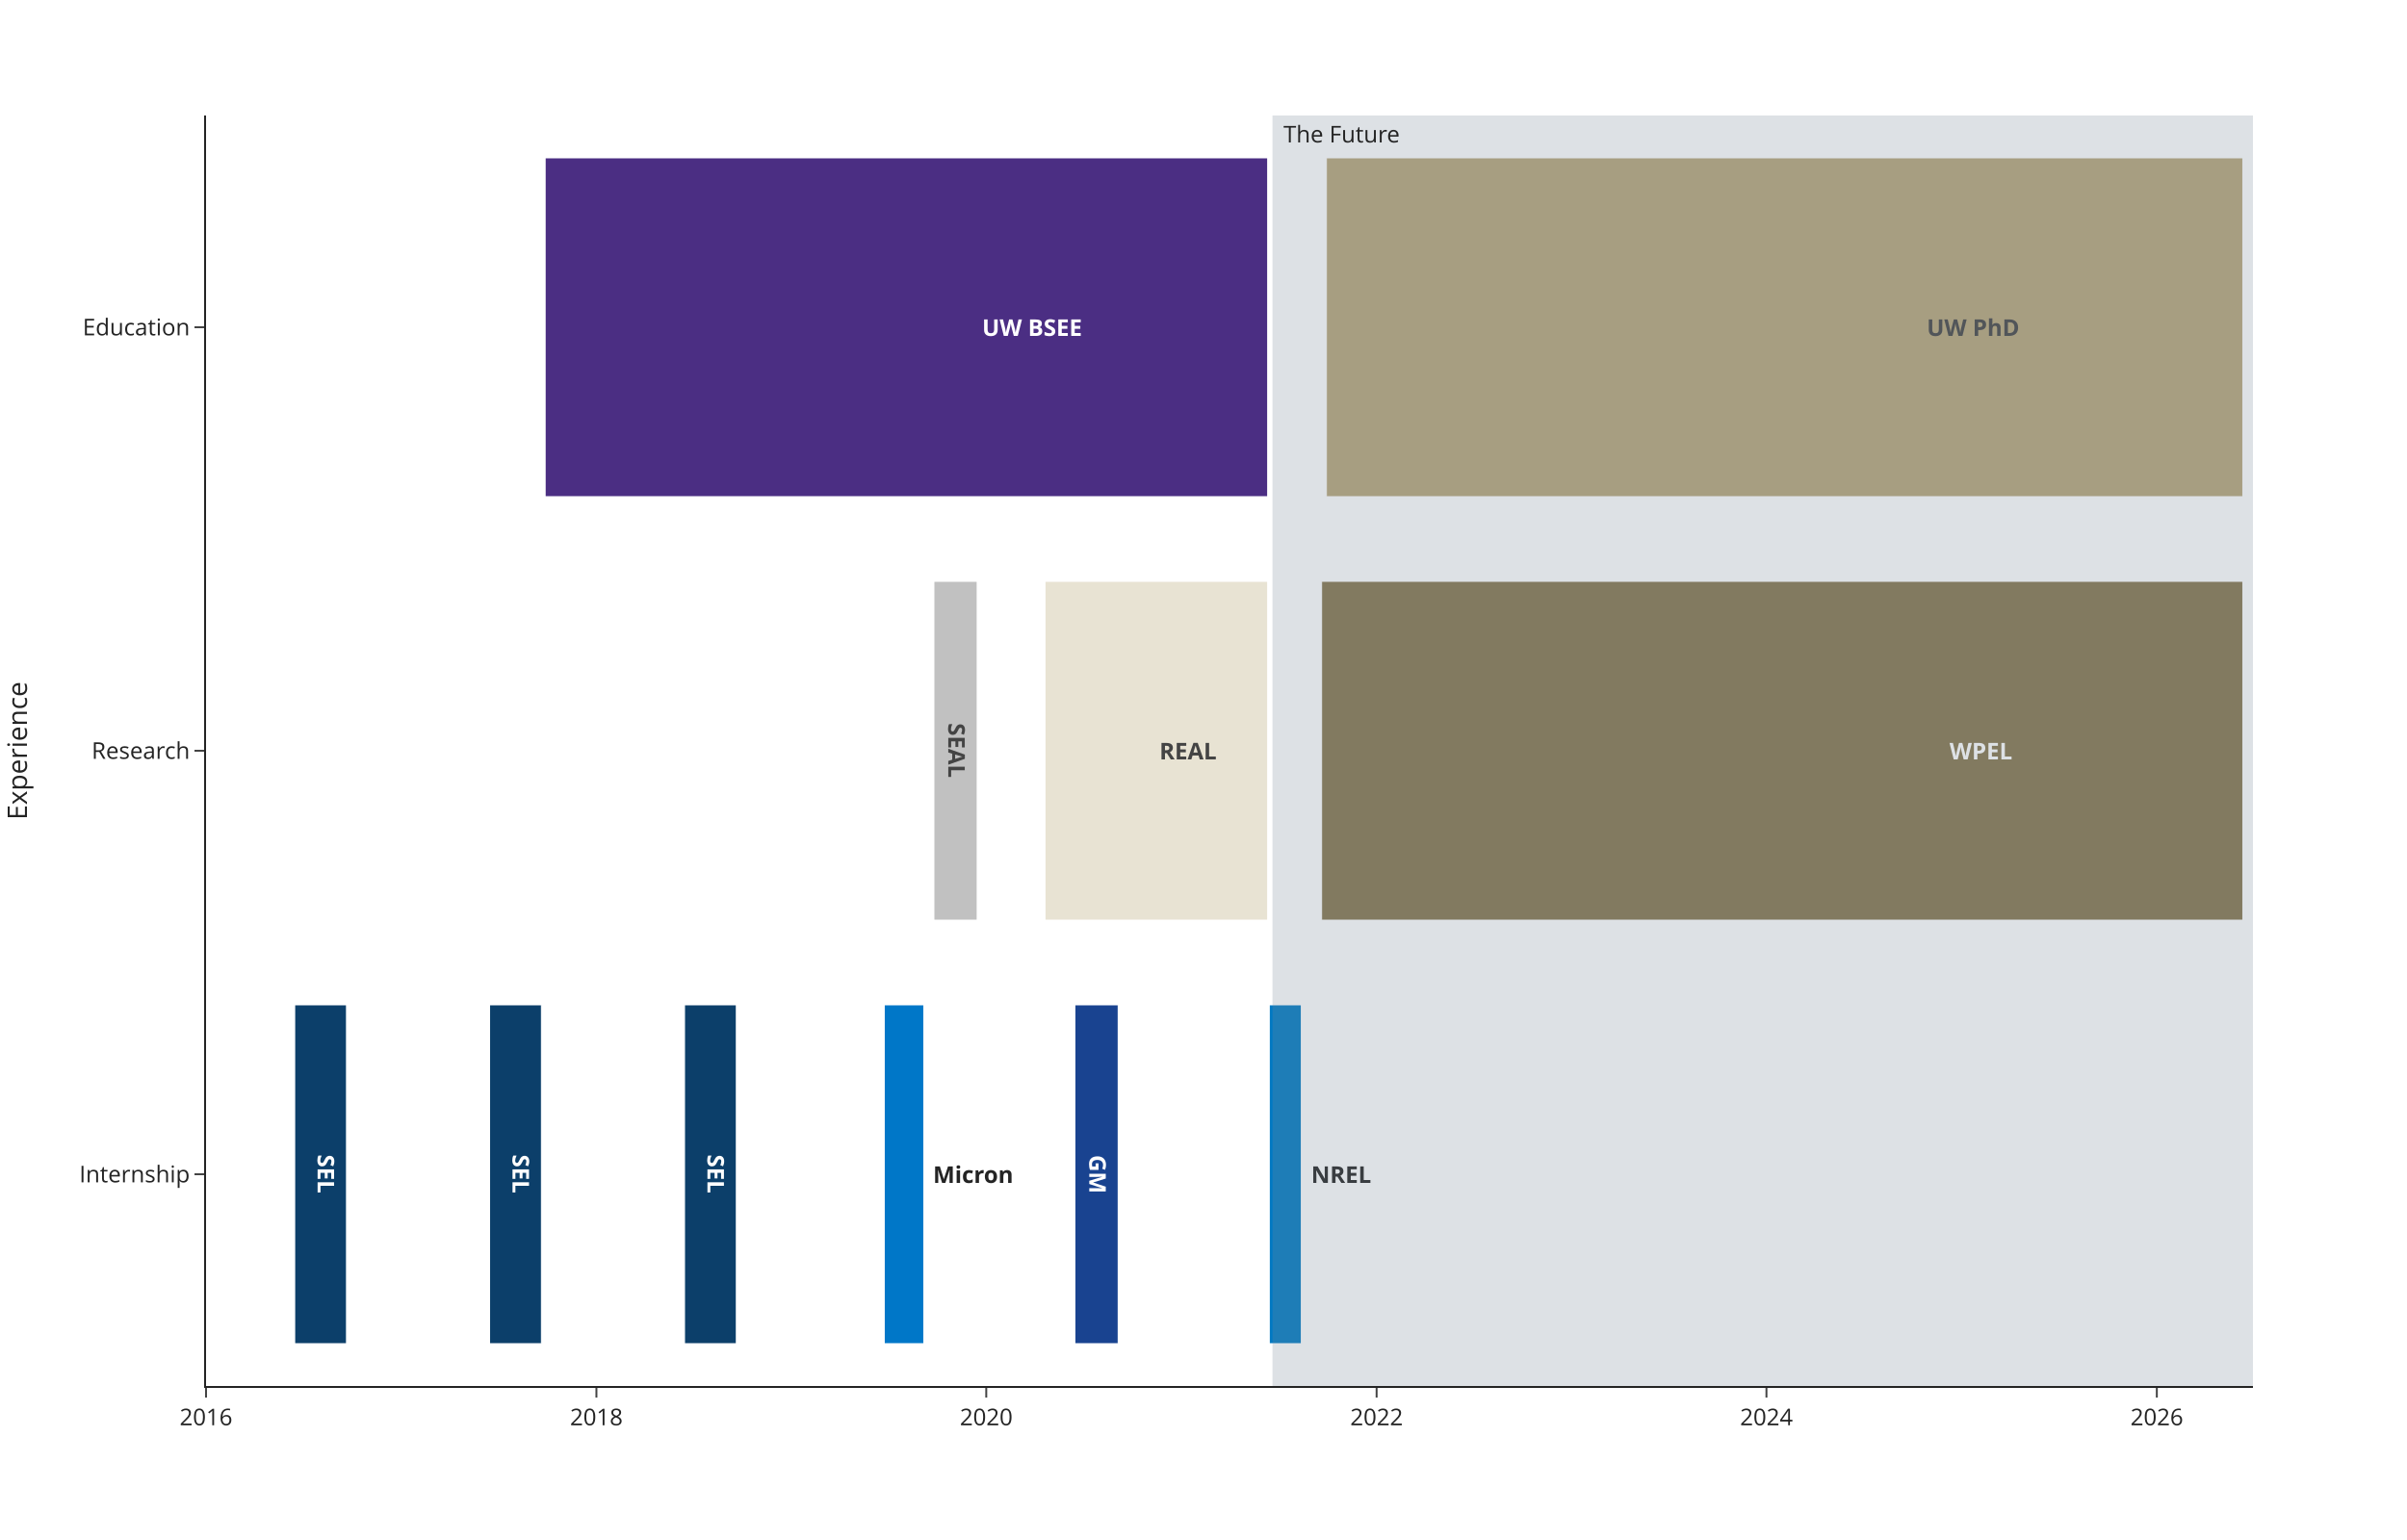
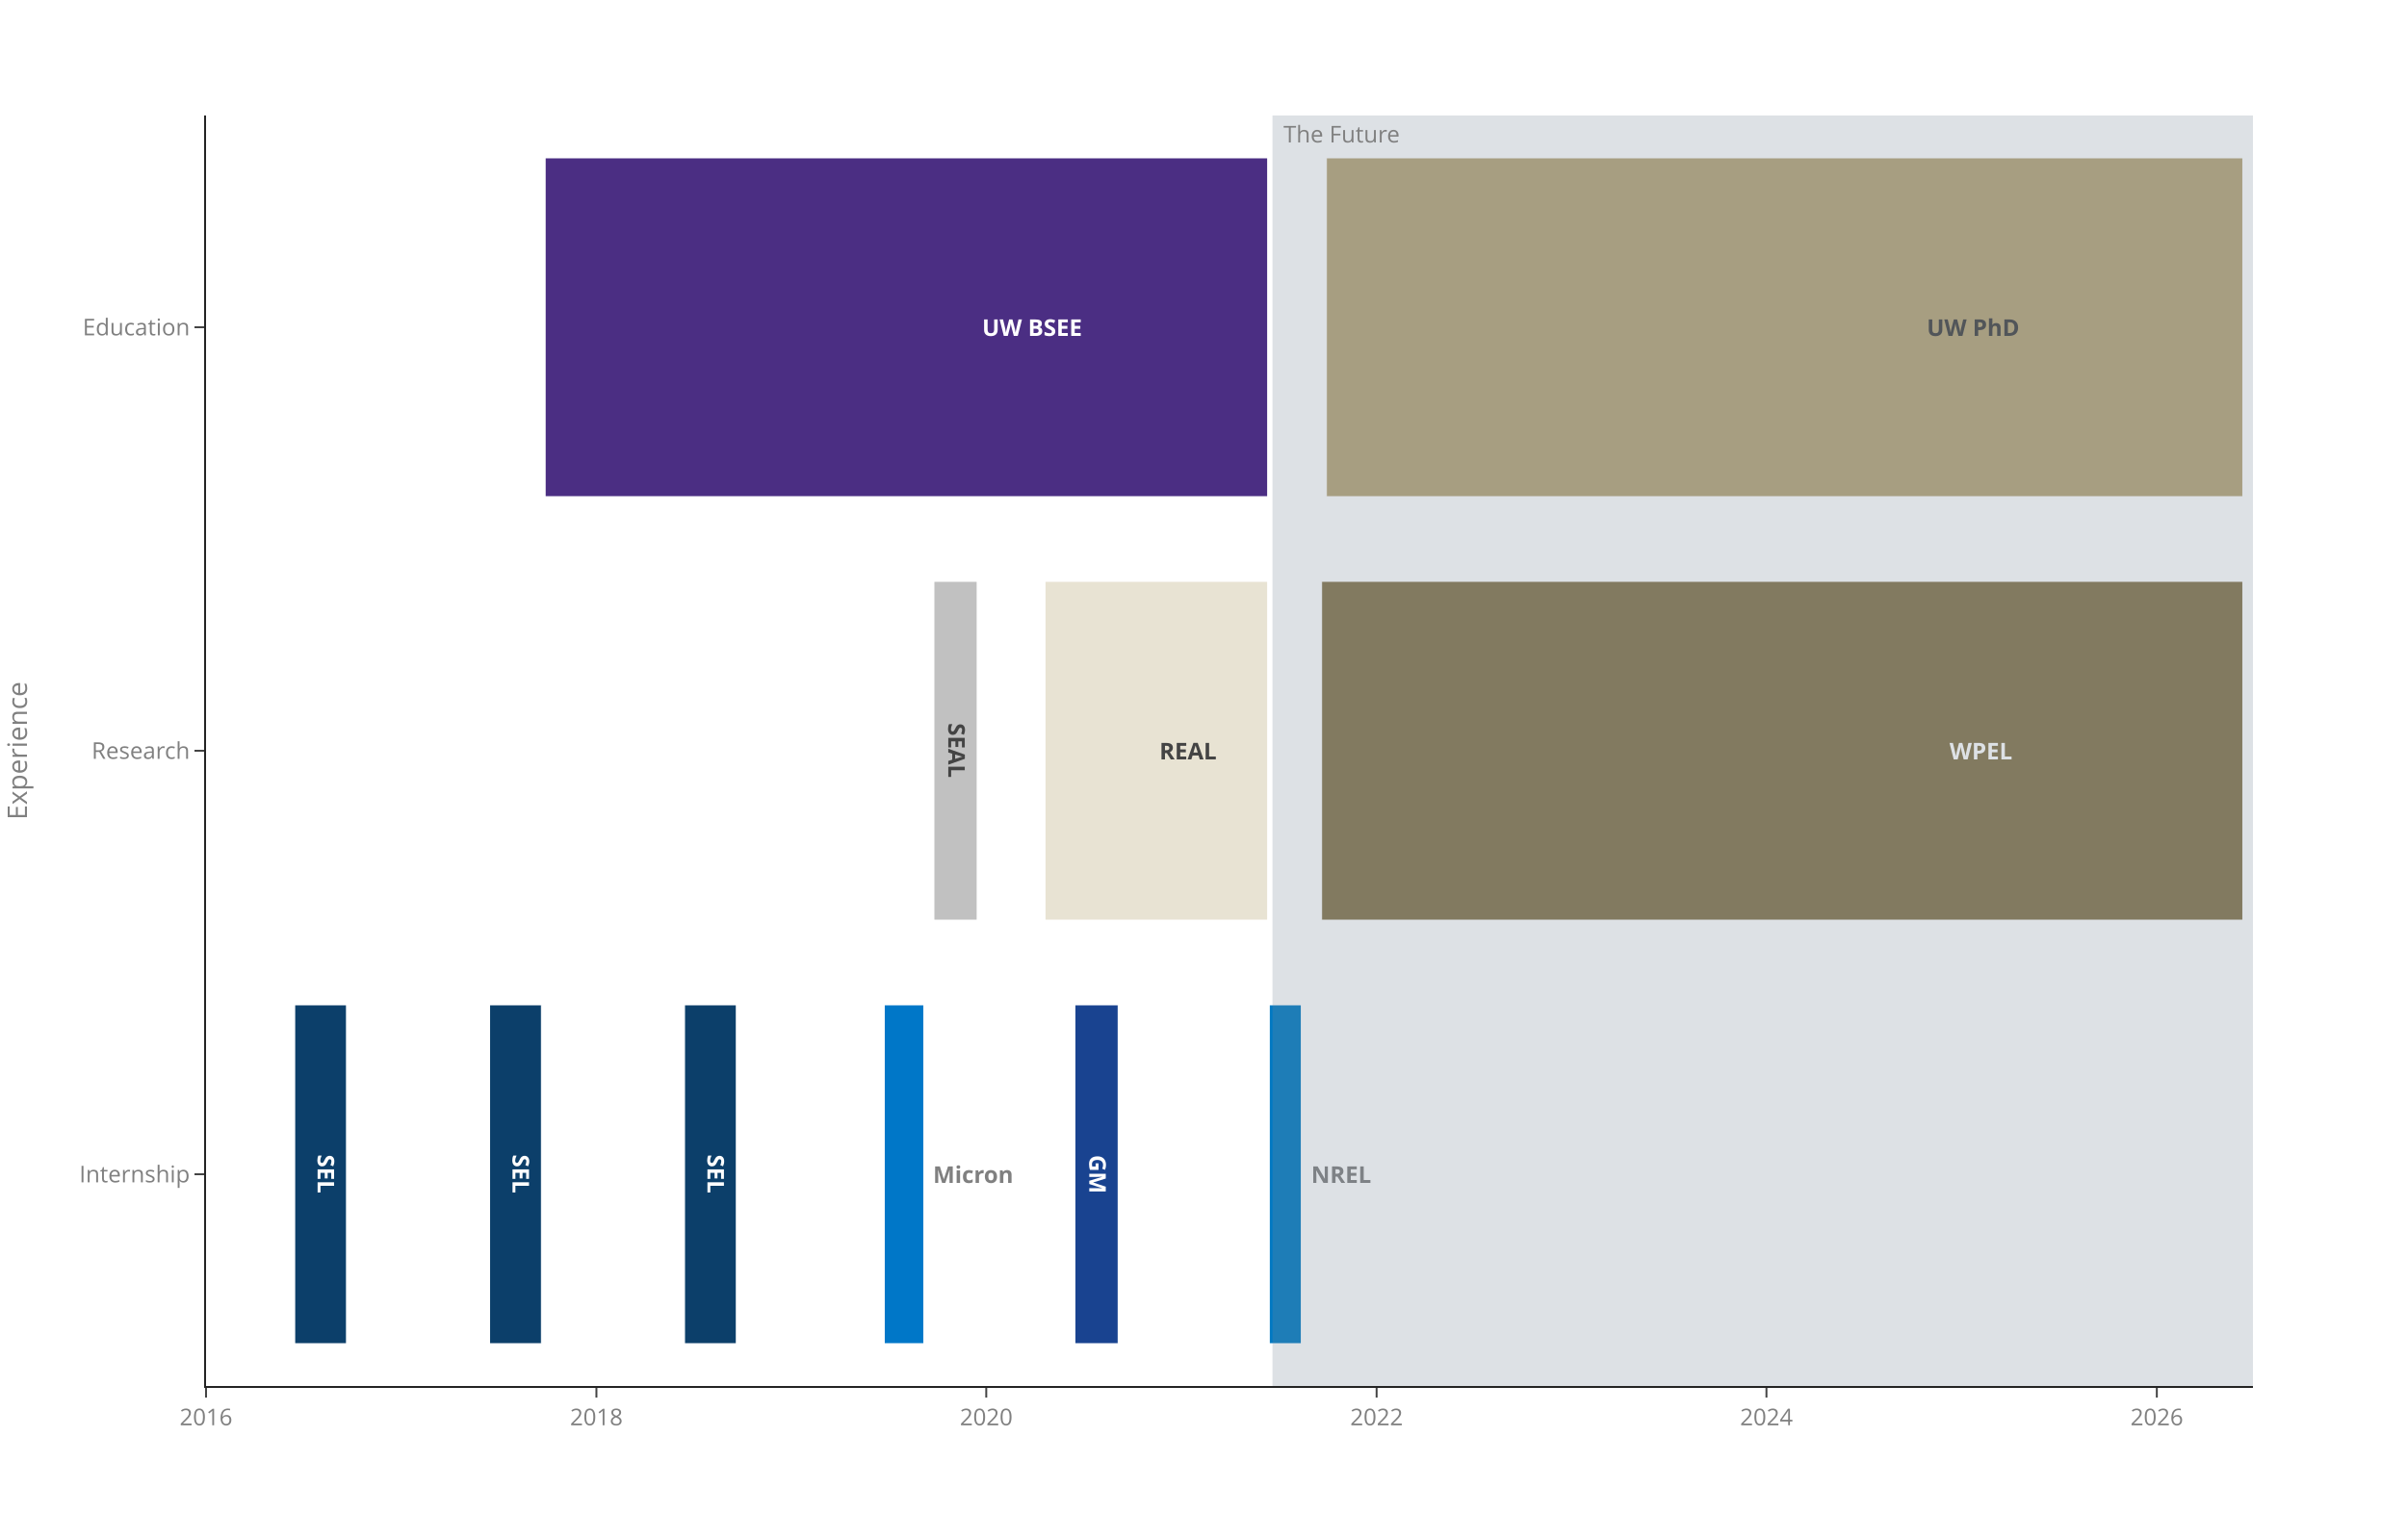
<svg xmlns="http://www.w3.org/2000/svg" class="main-svg" width="1250" height="800" style="" viewBox="0 0 1250 800">
  <rect x="0" y="0" width="1250" height="800" style="fill: rgb(0, 0, 0); fill-opacity: 0;" />
-   <defs id="defs-686bb9">
+   <defs id="defs-fcd278">
    <g class="clips">
-       <clipPath id="clip686bb9xyplot" class="plotclip">
+       <clipPath id="clipfcd278xyplot" class="plotclip">
        <rect width="1063" height="660" />
      </clipPath>
-       <clipPath class="axesclip" id="clip686bb9x">
+       <clipPath class="axesclip" id="clipfcd278x">
        <rect x="107" y="0" width="1063" height="800" />
      </clipPath>
-       <clipPath class="axesclip" id="clip686bb9y">
+       <clipPath class="axesclip" id="clipfcd278y">
        <rect x="0" y="60" width="1250" height="660" />
      </clipPath>
-       <clipPath class="axesclip" id="clip686bb9xy">
+       <clipPath class="axesclip" id="clipfcd278xy">
        <rect x="107" y="60" width="1063" height="660" />
      </clipPath>
    </g>
    <g class="gradients" />
  </defs>
  <g class="bglayer">
    <rect class="bg" x="107" y="60" width="1063" height="660" style="fill: rgb(0, 0, 0); fill-opacity: 0; stroke-width: 0;" />
  </g>
  <g class="layer-below">
    <g class="imagelayer" />
    <g class="shapelayer" />
  </g>
  <g class="cartesianlayer">
    <g class="subplot xy">
      <g class="layer-subplot">
        <g class="shapelayer" />
        <g class="imagelayer" />
      </g>
      <g class="gridlayer">
        <g class="x" />
        <g class="y" />
      </g>
      <g class="zerolinelayer" />
      <path class="xlines-below" />
      <path class="ylines-below" />
      <g class="overlines-below" />
      <g class="xaxislayer-below" />
      <g class="yaxislayer-below" />
      <g class="overaxes-below" />
-       <g class="plot" transform="translate(107,60)" clip-path="url('#clip686bb9xyplot')">
+       <g class="plot" transform="translate(107,60)" clip-path="url('#clipfcd278xyplot')">
        <g class="barlayer mlayer">
          <g class="trace bars" style="opacity: 1;">
            <g class="points">
              <g class="point">
                <path d="M46.04,638V462H72.94V638Z" style="vector-effect: non-scaling-stroke; opacity: 1; stroke-width: 0.5px; fill: rgb(12, 63, 106); fill-opacity: 1; stroke: rgb(255, 255, 255); stroke-opacity: 1;" />
                <text class="bartext bartext-inside" text-anchor="middle" data-notex="1" x="0" y="0" style="font-family: 'Open Sans', verdana, arial, sans-serif; font-size: 12px; fill: rgb(255, 255, 255); fill-opacity: 1; white-space: pre;" transform="translate(62.26031,554.5)rotate(90 0.1796875 -4.5)">
                  <tspan style="font-weight:bold">SEL</tspan>
                </text>
              </g>
              <g class="point">
                <path d="M147.26,638V462H174.16V638Z" style="vector-effect: non-scaling-stroke; opacity: 1; stroke-width: 0.5px; fill: rgb(12, 63, 106); fill-opacity: 1; stroke: rgb(255, 255, 255); stroke-opacity: 1;" />
                <text class="bartext bartext-inside" text-anchor="middle" data-notex="1" x="0" y="0" style="font-family: 'Open Sans', verdana, arial, sans-serif; font-size: 12px; fill: rgb(255, 255, 255); fill-opacity: 1; white-space: pre;" transform="translate(163.4803,554.5)rotate(90 0.1796875 -4.5)">
                  <tspan style="font-weight:bold">SEL</tspan>
                </text>
              </g>
              <g class="point">
                <path d="M248.49,638V462H275.39V638Z" style="vector-effect: non-scaling-stroke; opacity: 1; stroke-width: 0.5px; fill: rgb(12, 63, 106); fill-opacity: 1; stroke: rgb(255, 255, 255); stroke-opacity: 1;" />
                <text class="bartext bartext-inside" text-anchor="middle" data-notex="1" x="0" y="0" style="font-family: 'Open Sans', verdana, arial, sans-serif; font-size: 12px; fill: rgb(255, 255, 255); fill-opacity: 1; white-space: pre;" transform="translate(264.7103,554.5)rotate(90 0.1796875 -4.5)">
                  <tspan style="font-weight:bold">SEL</tspan>
                </text>
              </g>
            </g>
          </g>
          <g class="trace bars" style="opacity: 1;">
            <g class="points">
              <g class="point">
                <path d="M176.1,198V22H551.33V198Z" style="vector-effect: non-scaling-stroke; opacity: 1; stroke-width: 0.5px; fill: rgb(75, 46, 131); fill-opacity: 1; stroke: rgb(255, 255, 255); stroke-opacity: 1;" />
                <text class="bartext bartext-inside" text-anchor="middle" data-notex="1" x="0" y="0" style="font-family: 'Open Sans', verdana, arial, sans-serif; font-size: 12px; fill: rgb(255, 255, 255); fill-opacity: 1; white-space: pre;" transform="translate(429.0019,114.5)">
                  <tspan style="font-weight:bold">UW BSEE</tspan>
                </text>
              </g>
            </g>
          </g>
          <g class="trace bars" style="opacity: 1;">
            <g class="points">
              <g class="point">
                <path d="M352.21,638V462H372.73V638Z" style="vector-effect: non-scaling-stroke; opacity: 1; stroke-width: 0.5px; fill: rgb(0, 119, 200); fill-opacity: 1; stroke: rgb(255, 255, 255); stroke-opacity: 1;" />
-                 <text class="bartext bartext-outside" text-anchor="middle" data-notex="1" x="0" y="0" style="font-family: 'Open Sans', verdana, arial, sans-serif; font-size: 12px; fill: rgb(36, 36, 36); fill-opacity: 1; white-space: pre;" transform="translate(398.3863,554.5)">
+                 <text class="bartext bartext-outside" text-anchor="middle" data-notex="1" x="0" y="0" style="font-family: 'Open Sans', verdana, arial, sans-serif; font-size: 12px; fill: rgb(128, 128, 128); fill-opacity: 1; white-space: pre;" transform="translate(398.3863,554.5)">
                  <tspan style="font-weight:bold">Micron</tspan>
                </text>
              </g>
            </g>
          </g>
          <g class="trace bars" style="opacity: 1;">
            <g class="points">
              <g class="point">
                <path d="M378,418V242H400.46V418Z" style="vector-effect: non-scaling-stroke; opacity: 1; stroke-width: 0.5px; fill: rgb(193, 193, 193); fill-opacity: 1; stroke: rgb(255, 255, 255); stroke-opacity: 1;" />
                <text class="bartext bartext-inside" text-anchor="middle" data-notex="1" x="0" y="0" style="font-family: 'Open Sans', verdana, arial, sans-serif; font-size: 12px; fill: rgb(68, 68, 68); fill-opacity: 1; white-space: pre;" transform="translate(389.7803,334.5)rotate(90 0.1796875 -4.5)">
                  <tspan style="font-weight:bold">SEAL</tspan>
                </text>
              </g>
            </g>
          </g>
          <g class="trace bars" style="opacity: 1;">
            <g class="points">
              <g class="point">
                <path d="M435.68,418V242H551.33V418Z" style="vector-effect: non-scaling-stroke; opacity: 1; stroke-width: 0.5px; fill: rgb(232, 227, 211); fill-opacity: 1; stroke: rgb(255, 255, 255); stroke-opacity: 1;" />
                <text class="bartext bartext-inside" text-anchor="middle" data-notex="1" x="0" y="0" style="font-family: 'Open Sans', verdana, arial, sans-serif; font-size: 12px; fill: rgb(68, 68, 68); fill-opacity: 1; white-space: pre;" transform="translate(509.955,334.5)">
                  <tspan style="font-weight:bold">REAL</tspan>
                </text>
              </g>
            </g>
          </g>
          <g class="trace bars" style="opacity: 1;">
            <g class="points">
              <g class="point">
                <path d="M451.21,638V462H473.68V638Z" style="vector-effect: non-scaling-stroke; opacity: 1; stroke-width: 0.5px; fill: rgb(25, 67, 144); fill-opacity: 1; stroke: rgb(255, 255, 255); stroke-opacity: 1;" />
                <text class="bartext bartext-inside" text-anchor="middle" data-notex="1" x="0" y="0" style="font-family: 'Open Sans', verdana, arial, sans-serif; font-size: 12px; fill: rgb(255, 255, 255); fill-opacity: 1; white-space: pre;" transform="translate(463.18,554.5)rotate(90 0 -4.5)">
                  <tspan style="font-weight:bold">GM</tspan>
                </text>
              </g>
            </g>
          </g>
          <g class="trace bars" style="opacity: 1;">
            <g class="points">
              <g class="point">
                <path d="M552.16,638V462H568.8V638Z" style="vector-effect: non-scaling-stroke; opacity: 1; stroke-width: 0.5px; fill: rgb(0, 121, 194); fill-opacity: 1; stroke: rgb(255, 255, 255); stroke-opacity: 1;" />
-                 <text class="bartext bartext-outside" text-anchor="middle" data-notex="1" x="0" y="0" style="font-family: 'Open Sans', verdana, arial, sans-serif; font-size: 12px; fill: rgb(36, 36, 36); fill-opacity: 1; white-space: pre;" transform="translate(589.5031,554.5)">
+                 <text class="bartext bartext-outside" text-anchor="middle" data-notex="1" x="0" y="0" style="font-family: 'Open Sans', verdana, arial, sans-serif; font-size: 12px; fill: rgb(128, 128, 128); fill-opacity: 1; white-space: pre;" transform="translate(589.5031,554.5)">
                  <tspan style="font-weight:bold">NREL</tspan>
                </text>
              </g>
            </g>
          </g>
          <g class="trace bars" style="opacity: 1;">
            <g class="points">
              <g class="point">
                <path d="M581.84,198V22H1057.73V198Z" style="vector-effect: non-scaling-stroke; opacity: 1; stroke-width: 0.5px; fill: rgb(183, 165, 122); fill-opacity: 1; stroke: rgb(255, 255, 255); stroke-opacity: 1;" />
                <text class="bartext bartext-inside" text-anchor="middle" data-notex="1" x="0" y="0" style="font-family: 'Open Sans', verdana, arial, sans-serif; font-size: 12px; fill: rgb(68, 68, 68); fill-opacity: 1; white-space: pre;" transform="translate(917.6831,114.5)">
                  <tspan style="font-weight:bold">UW PhD</tspan>
                </text>
              </g>
            </g>
          </g>
          <g class="trace bars" style="opacity: 1;">
            <g class="points">
              <g class="point">
                <path d="M579.34,418V242H1057.73V418Z" style="vector-effect: non-scaling-stroke; opacity: 1; stroke-width: 0.5px; fill: rgb(133, 117, 77); fill-opacity: 1; stroke: rgb(255, 255, 255); stroke-opacity: 1;" />
                <text class="bartext bartext-inside" text-anchor="middle" data-notex="1" x="0" y="0" style="font-family: 'Open Sans', verdana, arial, sans-serif; font-size: 12px; fill: rgb(255, 255, 255); fill-opacity: 1; white-space: pre;" transform="translate(921.73,334.5)">
                  <tspan style="font-weight:bold">WPEL</tspan>
                </text>
              </g>
            </g>
          </g>
        </g>
      </g>
      <g class="overplot" />
      <path class="xlines-above crisp" d="M106,720.5H1170" style="fill: none; stroke-width: 1px; stroke: rgb(36, 36, 36); stroke-opacity: 1;" />
      <path class="ylines-above crisp" d="M106.5,60V720" style="fill: none; stroke-width: 1px; stroke: rgb(36, 36, 36); stroke-opacity: 1;" />
      <g class="overlines-above" />
      <g class="xaxislayer-above">
        <path class="xtick ticks crisp" d="M0,721v5" transform="translate(107,0)" style="stroke: rgb(68, 68, 68); stroke-opacity: 1; stroke-width: 1px;" />
        <path class="xtick ticks crisp" d="M0,721v5" transform="translate(309.73,0)" style="stroke: rgb(68, 68, 68); stroke-opacity: 1; stroke-width: 1px;" />
        <path class="xtick ticks crisp" d="M0,721v5" transform="translate(512.18,0)" style="stroke: rgb(68, 68, 68); stroke-opacity: 1; stroke-width: 1px;" />
        <path class="xtick ticks crisp" d="M0,721v5" transform="translate(714.9,0)" style="stroke: rgb(68, 68, 68); stroke-opacity: 1; stroke-width: 1px;" />
        <path class="xtick ticks crisp" d="M0,721v5" transform="translate(917.35,0)" style="stroke: rgb(68, 68, 68); stroke-opacity: 1; stroke-width: 1px;" />
        <path class="xtick ticks crisp" d="M0,721v5" transform="translate(1120.08,0)" style="stroke: rgb(68, 68, 68); stroke-opacity: 1; stroke-width: 1px;" />
        <g class="xtick">
-           <text text-anchor="middle" x="0" y="740.4" transform="translate(107,0)" style="font-family: 'Open Sans', verdana, arial, sans-serif; font-size: 12px; fill: rgb(36, 36, 36); fill-opacity: 1; white-space: pre;">2016</text>
-         </g>
-         <g class="xtick">
-           <text text-anchor="middle" x="0" y="740.4" transform="translate(309.73,0)" style="font-family: 'Open Sans', verdana, arial, sans-serif; font-size: 12px; fill: rgb(36, 36, 36); fill-opacity: 1; white-space: pre;">2018</text>
-         </g>
-         <g class="xtick">
-           <text text-anchor="middle" x="0" y="740.4" transform="translate(512.18,0)" style="font-family: 'Open Sans', verdana, arial, sans-serif; font-size: 12px; fill: rgb(36, 36, 36); fill-opacity: 1; white-space: pre;">2020</text>
-         </g>
-         <g class="xtick">
-           <text text-anchor="middle" x="0" y="740.4" transform="translate(714.9,0)" style="font-family: 'Open Sans', verdana, arial, sans-serif; font-size: 12px; fill: rgb(36, 36, 36); fill-opacity: 1; white-space: pre;">2022</text>
-         </g>
-         <g class="xtick">
-           <text text-anchor="middle" x="0" y="740.4" transform="translate(917.35,0)" style="font-family: 'Open Sans', verdana, arial, sans-serif; font-size: 12px; fill: rgb(36, 36, 36); fill-opacity: 1; white-space: pre;">2024</text>
-         </g>
-         <g class="xtick">
-           <text text-anchor="middle" x="0" y="740.4" transform="translate(1120.08,0)" style="font-family: 'Open Sans', verdana, arial, sans-serif; font-size: 12px; fill: rgb(36, 36, 36); fill-opacity: 1; white-space: pre;">2026</text>
+           <text text-anchor="middle" x="0" y="740.4" transform="translate(107,0)" style="font-family: 'Open Sans', verdana, arial, sans-serif; font-size: 12px; fill: rgb(128, 128, 128); fill-opacity: 1; white-space: pre;">2016</text>
+         </g>
+         <g class="xtick">
+           <text text-anchor="middle" x="0" y="740.4" transform="translate(309.73,0)" style="font-family: 'Open Sans', verdana, arial, sans-serif; font-size: 12px; fill: rgb(128, 128, 128); fill-opacity: 1; white-space: pre;">2018</text>
+         </g>
+         <g class="xtick">
+           <text text-anchor="middle" x="0" y="740.4" transform="translate(512.18,0)" style="font-family: 'Open Sans', verdana, arial, sans-serif; font-size: 12px; fill: rgb(128, 128, 128); fill-opacity: 1; white-space: pre;">2020</text>
+         </g>
+         <g class="xtick">
+           <text text-anchor="middle" x="0" y="740.4" transform="translate(714.9,0)" style="font-family: 'Open Sans', verdana, arial, sans-serif; font-size: 12px; fill: rgb(128, 128, 128); fill-opacity: 1; white-space: pre;">2022</text>
+         </g>
+         <g class="xtick">
+           <text text-anchor="middle" x="0" y="740.4" transform="translate(917.35,0)" style="font-family: 'Open Sans', verdana, arial, sans-serif; font-size: 12px; fill: rgb(128, 128, 128); fill-opacity: 1; white-space: pre;">2024</text>
+         </g>
+         <g class="xtick">
+           <text text-anchor="middle" x="0" y="740.4" transform="translate(1120.08,0)" style="font-family: 'Open Sans', verdana, arial, sans-serif; font-size: 12px; fill: rgb(128, 128, 128); fill-opacity: 1; white-space: pre;">2026</text>
        </g>
      </g>
      <g class="yaxislayer-above">
        <path class="ytick ticks crisp" d="M106,0h-5" transform="translate(0,610)" style="stroke: rgb(68, 68, 68); stroke-opacity: 1; stroke-width: 1px;" />
        <path class="ytick ticks crisp" d="M106,0h-5" transform="translate(0,390)" style="stroke: rgb(68, 68, 68); stroke-opacity: 1; stroke-width: 1px;" />
        <path class="ytick ticks crisp" d="M106,0h-5" transform="translate(0,170)" style="stroke: rgb(68, 68, 68); stroke-opacity: 1; stroke-width: 1px;" />
        <g class="ytick">
-           <text text-anchor="end" x="98.6" y="4.2" transform="translate(0,610)" style="font-family: 'Open Sans', verdana, arial, sans-serif; font-size: 12px; fill: rgb(36, 36, 36); fill-opacity: 1; white-space: pre;">Internship</text>
+           <text text-anchor="end" x="98.6" y="4.2" transform="translate(0,610)" style="font-family: 'Open Sans', verdana, arial, sans-serif; font-size: 12px; fill: rgb(128, 128, 128); fill-opacity: 1; white-space: pre;">Internship</text>
        </g>
        <g class="ytick">
-           <text text-anchor="end" x="98.6" y="4.2" transform="translate(0,390)" style="font-family: 'Open Sans', verdana, arial, sans-serif; font-size: 12px; fill: rgb(36, 36, 36); fill-opacity: 1; white-space: pre;">Research</text>
+           <text text-anchor="end" x="98.6" y="4.2" transform="translate(0,390)" style="font-family: 'Open Sans', verdana, arial, sans-serif; font-size: 12px; fill: rgb(128, 128, 128); fill-opacity: 1; white-space: pre;">Research</text>
        </g>
        <g class="ytick">
-           <text text-anchor="end" x="98.6" y="4.2" transform="translate(0,170)" style="font-family: 'Open Sans', verdana, arial, sans-serif; font-size: 12px; fill: rgb(36, 36, 36); fill-opacity: 1; white-space: pre;">Education</text>
+           <text text-anchor="end" x="98.6" y="4.2" transform="translate(0,170)" style="font-family: 'Open Sans', verdana, arial, sans-serif; font-size: 12px; fill: rgb(128, 128, 128); fill-opacity: 1; white-space: pre;">Education</text>
        </g>
      </g>
      <g class="overaxes-above" />
    </g>
  </g>
  <g class="polarlayer" />
  <g class="ternarylayer" />
  <g class="geolayer" />
  <g class="funnelarealayer" />
  <g class="pielayer" />
  <g class="treemaplayer" />
  <g class="sunburstlayer" />
  <g class="glimages" />
-   <defs id="topdefs-686bb9">
+   <defs id="topdefs-fcd278">
    <g class="clips" />
  </defs>
  <g class="layer-above">
    <g class="imagelayer" />
    <g class="shapelayer">
-       <path data-index="0" fill-rule="evenodd" d="M660.82,720H1192.74V60H660.82Z" clip-path="url('#clip686bb9x')" style="opacity: 0.25; stroke: rgb(0, 0, 0); stroke-opacity: 0; fill: rgb(119, 136, 153); fill-opacity: 1; stroke-width: 0px;" />
+       <path data-index="0" fill-rule="evenodd" d="M660.82,720H1192.74V60H660.82Z" clip-path="url('#clipfcd278x')" style="opacity: 0.25; stroke: rgb(0, 0, 0); stroke-opacity: 0; fill: rgb(119, 136, 153); fill-opacity: 1; stroke-width: 0px;" />
    </g>
  </g>
  <g class="infolayer">
    <g class="g-gtitle" />
    <g class="g-xtitle" />
    <g class="g-ytitle" transform="translate(2.06543,0)">
-       <text class="ytitle" transform="rotate(-90,11.93438,390)" x="11.934" y="390" text-anchor="middle" style="font-family: 'Open Sans', verdana, arial, sans-serif; font-size: 14px; fill: rgb(36, 36, 36); opacity: 1; font-weight: normal; white-space: pre;">Experience</text>
+       <text class="ytitle" transform="rotate(-90,11.93438,390)" x="11.934" y="390" text-anchor="middle" style="font-family: 'Open Sans', verdana, arial, sans-serif; font-size: 14px; fill: rgb(128, 128, 128); opacity: 1; font-weight: normal; white-space: pre;">Experience</text>
    </g>
    <g class="annotation" data-index="0" style="opacity: 1;">
      <g class="annotation-text-g" transform="rotate(0,695.82,69.5)">
        <g class="cursor-pointer" transform="translate(661,60)">
          <rect class="bg" x="0.5" y="0.5" width="69" height="18" style="stroke-width: 1px; stroke: rgb(0, 0, 0); stroke-opacity: 0; fill: rgb(0, 0, 0); fill-opacity: 0;" />
-           <text class="annotation-text" text-anchor="middle" x="35.719" y="14" style="font-family: 'Open Sans', verdana, arial, sans-serif; font-size: 12px; fill: rgb(36, 36, 36); fill-opacity: 1; white-space: pre;">The Future</text>
+           <text class="annotation-text" text-anchor="middle" x="35.719" y="14" style="font-family: 'Open Sans', verdana, arial, sans-serif; font-size: 12px; fill: rgb(128, 128, 128); fill-opacity: 1; white-space: pre;">The Future</text>
        </g>
      </g>
    </g>
  </g>
</svg>
